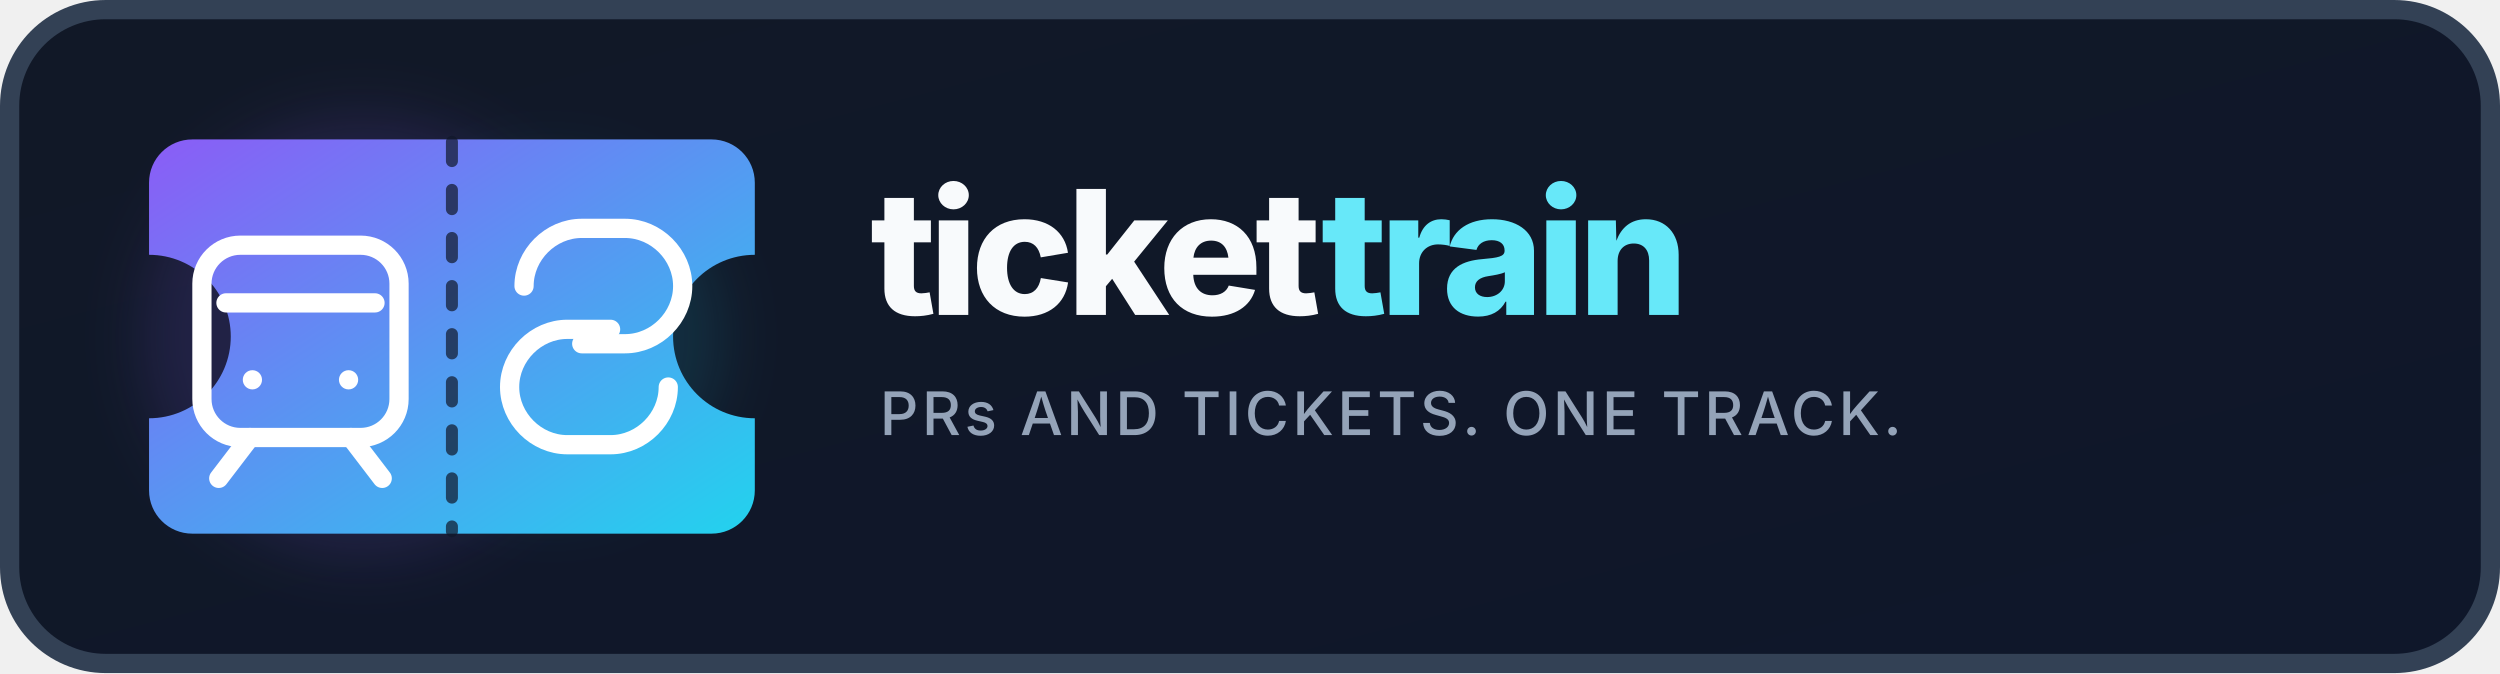
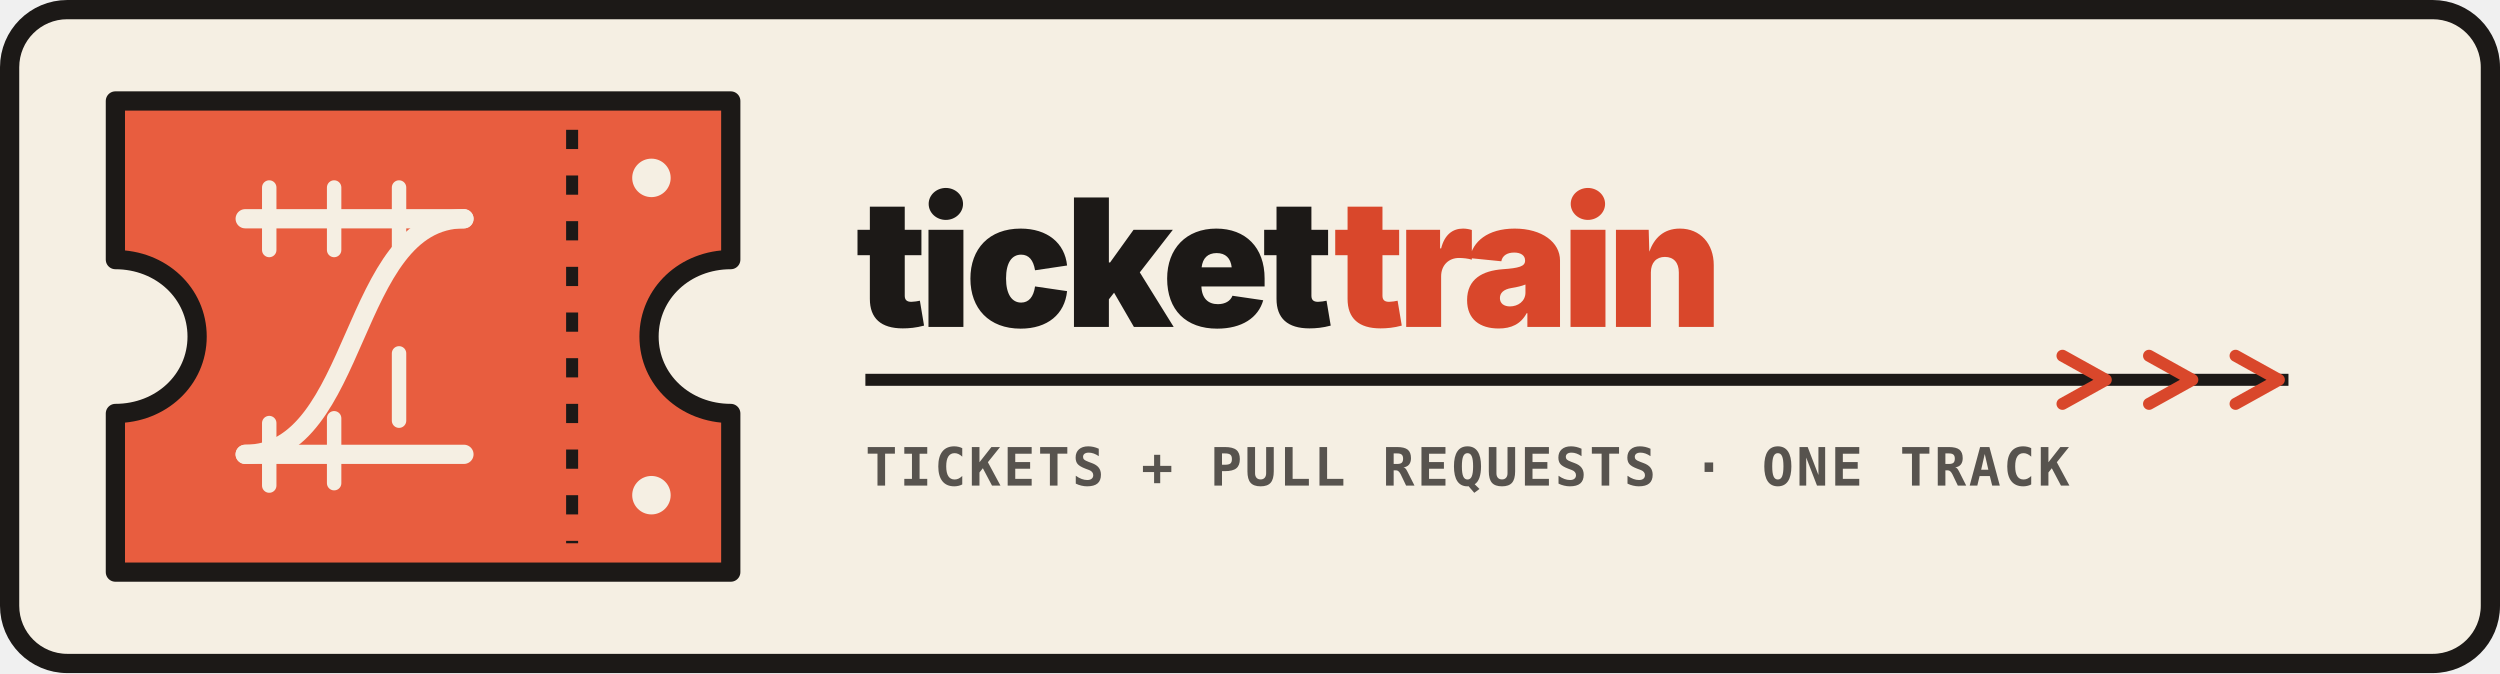
<svg xmlns="http://www.w3.org/2000/svg" role="img" aria-labelledby="title desc" viewBox="0 0 1040 280">
-   <defs>
-     <linearGradient id="panel" x1="0" y1="0" x2="1" y2="1">
-       <stop offset="0" stop-color="#111827" />
-       <stop offset="1" stop-color="#0f172a" />
-     </linearGradient>
-     <linearGradient id="accent" x1="0" y1="0" x2="1" y2="1">
-       <stop offset="0" stop-color="#8b5cf6" />
-       <stop offset="1" stop-color="#22d3ee" />
-     </linearGradient>
-     <filter id="glow" x="-30%" y="-30%" width="160%" height="160%">
-       <feGaussianBlur stdDeviation="12" />
-     </filter>
-   </defs>
-   <rect x="4" y="4" width="1032" height="272" rx="40" fill="url(#panel)" stroke="#334155" stroke-width="8" />
-   <circle cx="151" cy="140" r="92" fill="#8b5cf6" opacity=".14" filter="url(#glow)" />
-   <circle cx="229" cy="140" r="72" fill="#22d3ee" opacity=".12" filter="url(#glow)" />
-   <path d="M62 76a18 18 0 0 1 18-18h216a18 18 0 0 1 18 18v30a34 34 0 0 0 0 68v30a18 18 0 0 1-18 18H80a18 18 0 0 1-18-18v-30a34 34 0 0 0 0-68z" fill="url(#accent)" />
-   <path d="M188 59v162" stroke="#0f172a" stroke-width="5" stroke-linecap="round" stroke-dasharray="8 12" opacity=".7" />
-   <g fill="none" stroke="#fff" stroke-width="8" stroke-linecap="round" stroke-linejoin="round">
-     <path d="M100 102h50a16 16 0 0 1 16 16v48a16 16 0 0 1-16 16h-50a16 16 0 0 1-16-16v-48a16 16 0 0 1 16-16z" />
-     <path d="M94 126h62M104 182l-13 17M146 182l13 17" />
-     <circle cx="105" cy="158" r="4" fill="#fff" stroke="none" />
-     <circle cx="145" cy="158" r="4" fill="#fff" stroke="none" />
-     <path d="M218 119c0-13 11-24 24-24h18c13 0 24 11 24 24s-11 24-24 24h-18" />
-     <path d="M278 161c0 13-11 24-24 24h-18c-13 0-24-11-24-24s11-24 24-24h18" />
+   <rect x="4" y="4" width="1032" height="272" rx="24" fill="#f5efe3" stroke="#1c1917" stroke-width="8" />
+   <path d="M48 42h256v66c-19 0-34 14-34 32s15 32 34 32v66H48v-66c19 0 34-14 34-32s-15-32-34-32z" fill="#e85d3f" stroke="#1c1917" stroke-width="8" stroke-linejoin="round" />
+   <path d="M238 54v172" fill="none" stroke="#1c1917" stroke-width="5" stroke-dasharray="8 11" />
+   <g fill="none" stroke="#f5efe3" stroke-width="8" stroke-linecap="round" stroke-linejoin="round">
+     <path d="M102 91h91" />
+     <path d="M102 189h91" />
+     <path d="M102 189c48 0 43-98 91-98" />
+     <path d="M112 78v26M139 78v26M166 78v26M112 176v26M139 174v27M166 147v28" stroke-width="6" />
  </g>
-   <text x="362" y="131" fill="#f8fafc" font-family="Inter, ui-sans-serif, system-ui, -apple-system, BlinkMacSystemFont, 'Segoe UI', sans-serif" font-size="72" font-weight="800" letter-spacing="-3">ticket<tspan fill="#67e8f9">train</tspan>
+   <circle cx="271" cy="74" r="8" fill="#f5efe3" />
+   <circle cx="271" cy="206" r="8" fill="#f5efe3" />
+   <text x="356" y="136" fill="#1c1917" font-family="Inter, ui-sans-serif, system-ui, -apple-system, BlinkMacSystemFont, 'Segoe UI', sans-serif" font-size="74" font-weight="850" letter-spacing="-3">ticket<tspan fill="#d9472b">train</tspan>
  </text>
-   <text x="366" y="181" fill="#94a3b8" font-family="Inter, ui-sans-serif, system-ui, -apple-system, BlinkMacSystemFont, 'Segoe UI', sans-serif" font-size="25" font-weight="500" letter-spacing="1.5">PRs AND TICKETS. ONE TRACK.</text>
+   <path d="M360 158h592" stroke="#1c1917" stroke-width="5" />
+   <path d="M858 148l18 10-18 10M894 148l18 10-18 10M930 148l18 10-18 10" fill="none" stroke="#d9472b" stroke-width="5" stroke-linecap="round" stroke-linejoin="round" />
+   <text x="360" y="202" fill="#57534e" font-family="ui-monospace, SFMono-Regular, Menlo, Monaco, Consolas, monospace" font-size="22" font-weight="700" letter-spacing="1.1">TICKETS + PULL REQUESTS · ONE TRACK</text>
</svg>
